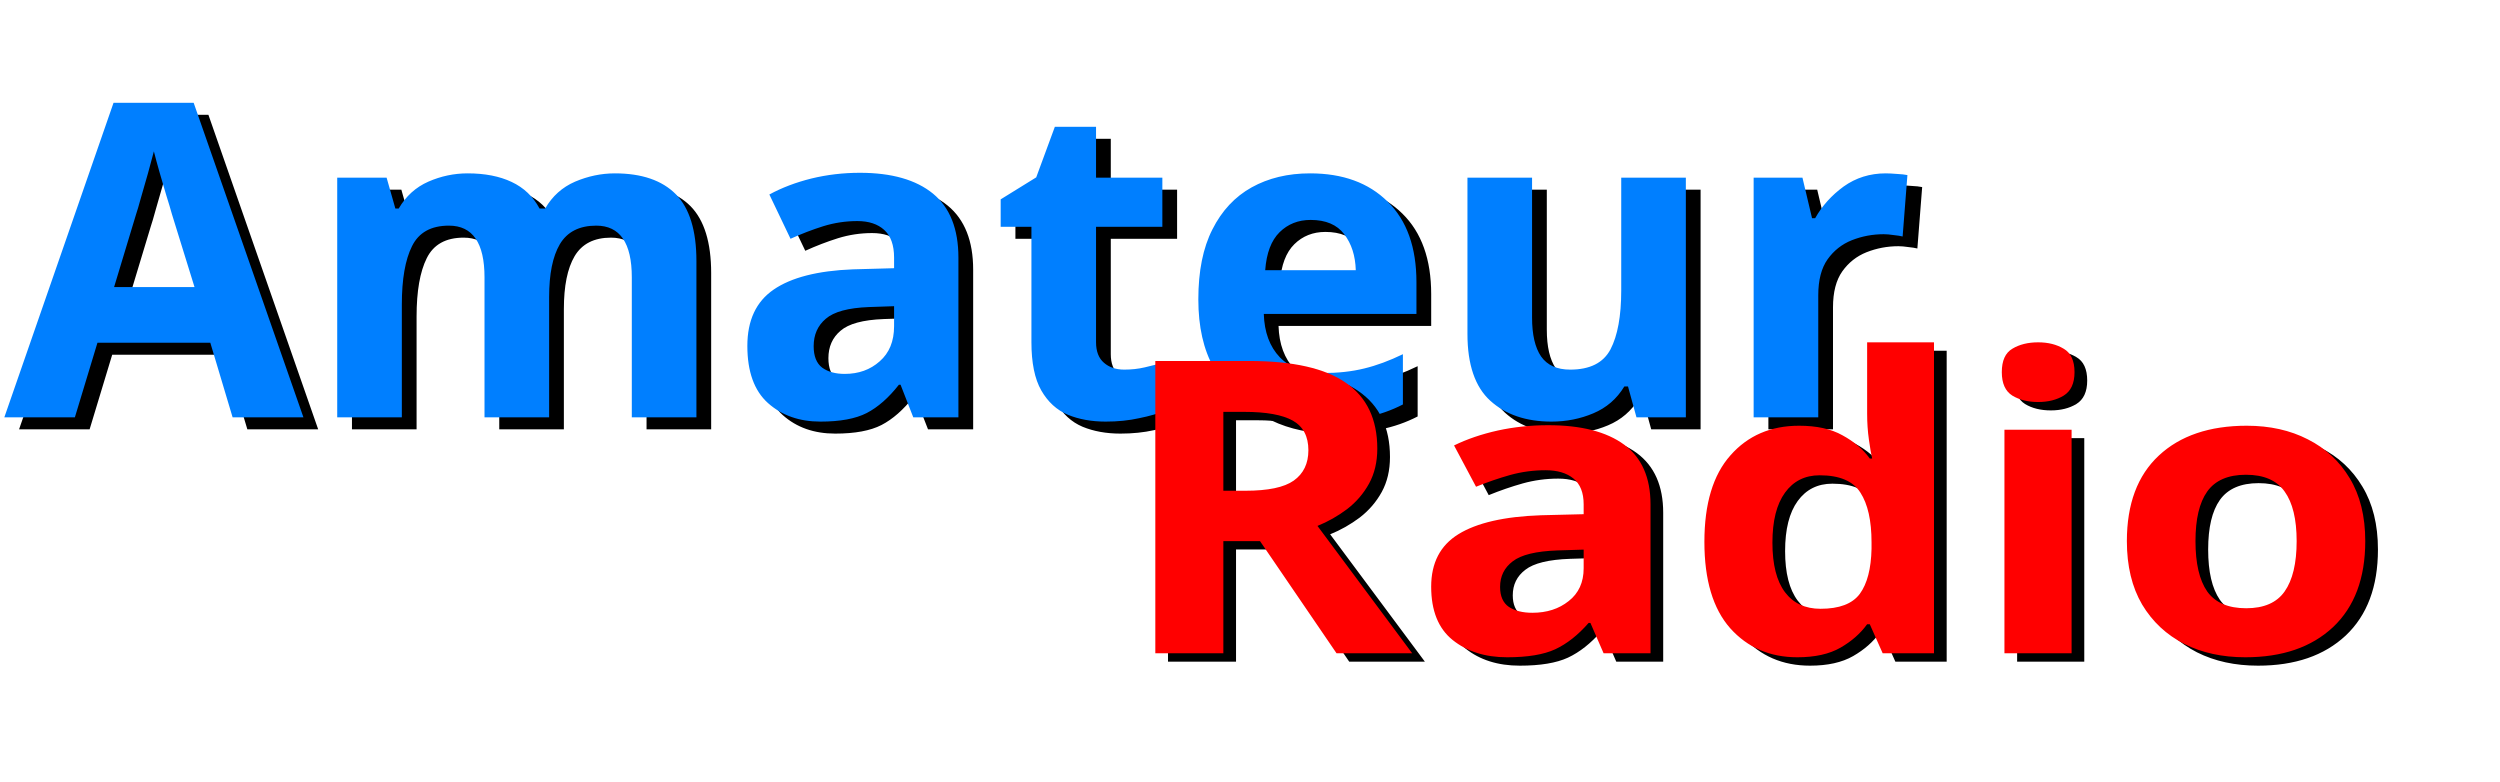
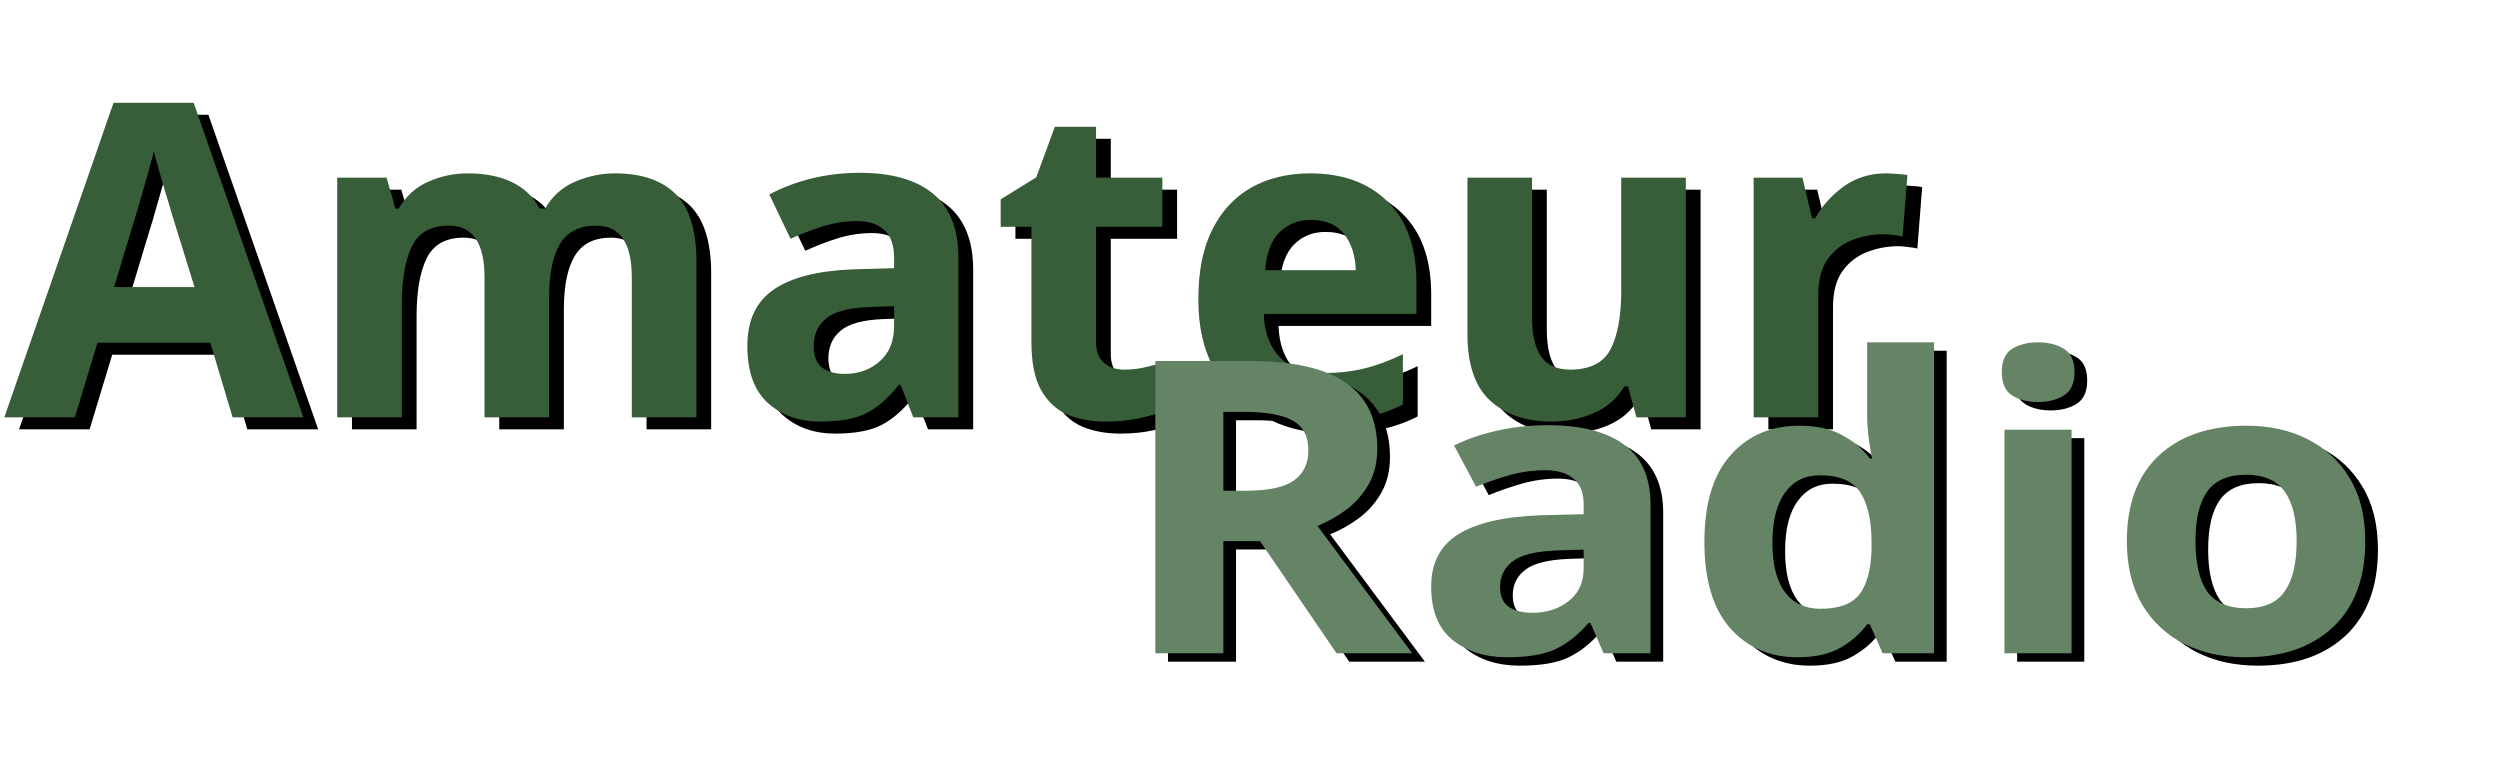
<svg xmlns="http://www.w3.org/2000/svg" width="800" height="250">
  <g>
    <text id="svg_3" font-style="normal" font-weight="bold" stroke="#000000" transform="matrix(5.778826,0,0,5.850376,-1728.131,-579.1747) " xml:space="preserve" text-anchor="middle" font-family="Sans-serif" font-size="24" y="122.481" x="353.045" stroke-linecap="null" stroke-linejoin="null" stroke-dasharray="null" stroke-width="0" fill="#000000">Amateur</text>
-     <text font-style="normal" font-weight="bold" stroke="#000000" transform="matrix(5.778826,0,0,5.850376,-1728.131,-579.1747) " xml:space="preserve" text-anchor="middle" font-family="Sans-serif" font-size="24" id="svg_1" y="121.825" x="352.228" stroke-linecap="null" stroke-linejoin="null" stroke-dasharray="null" stroke-width="0" fill="#007fff">Amateur</text>
+     <text font-style="normal" font-weight="bold" stroke="#000000" transform="matrix(5.778826,0,0,5.850376,-1728.131,-579.1747) " xml:space="preserve" text-anchor="middle" font-family="Sans-serif" font-size="24" id="svg_1" y="121.825" x="352.228" stroke-linecap="null" stroke-linejoin="null" stroke-dasharray="null" stroke-width="0" fill="#375e38">Amateur</text>
    <text id="svg_4" font-style="normal" font-weight="bold" stroke="#000000" transform="matrix(6.005357,0,0,5.456927,-2051.066,-578.0062) " xml:space="preserve" text-anchor="middle" font-family="Sans-serif" font-size="24" y="144.722" x="435.472" stroke-linecap="null" stroke-linejoin="null" stroke-dasharray="null" stroke-width="0" fill="#000000">Radio</text>
-     <text id="svg_2" font-style="normal" font-weight="bold" stroke="#000000" transform="matrix(6.005357,0,0,5.456927,-2051.066,-578.0062) " xml:space="preserve" text-anchor="middle" font-family="Sans-serif" font-size="24" y="144.232" x="434.798" stroke-linecap="null" stroke-linejoin="null" stroke-dasharray="null" stroke-width="0" fill="#ff0000">Radio</text>
+     <text id="svg_2" font-style="normal" font-weight="bold" stroke="#000000" transform="matrix(6.005357,0,0,5.456927,-2051.066,-578.0062) " xml:space="preserve" text-anchor="middle" font-family="Sans-serif" font-size="24" y="144.232" x="434.798" stroke-linecap="null" stroke-linejoin="null" stroke-dasharray="null" stroke-width="0" fill="#648465">Radio</text>
  </g>
</svg>
